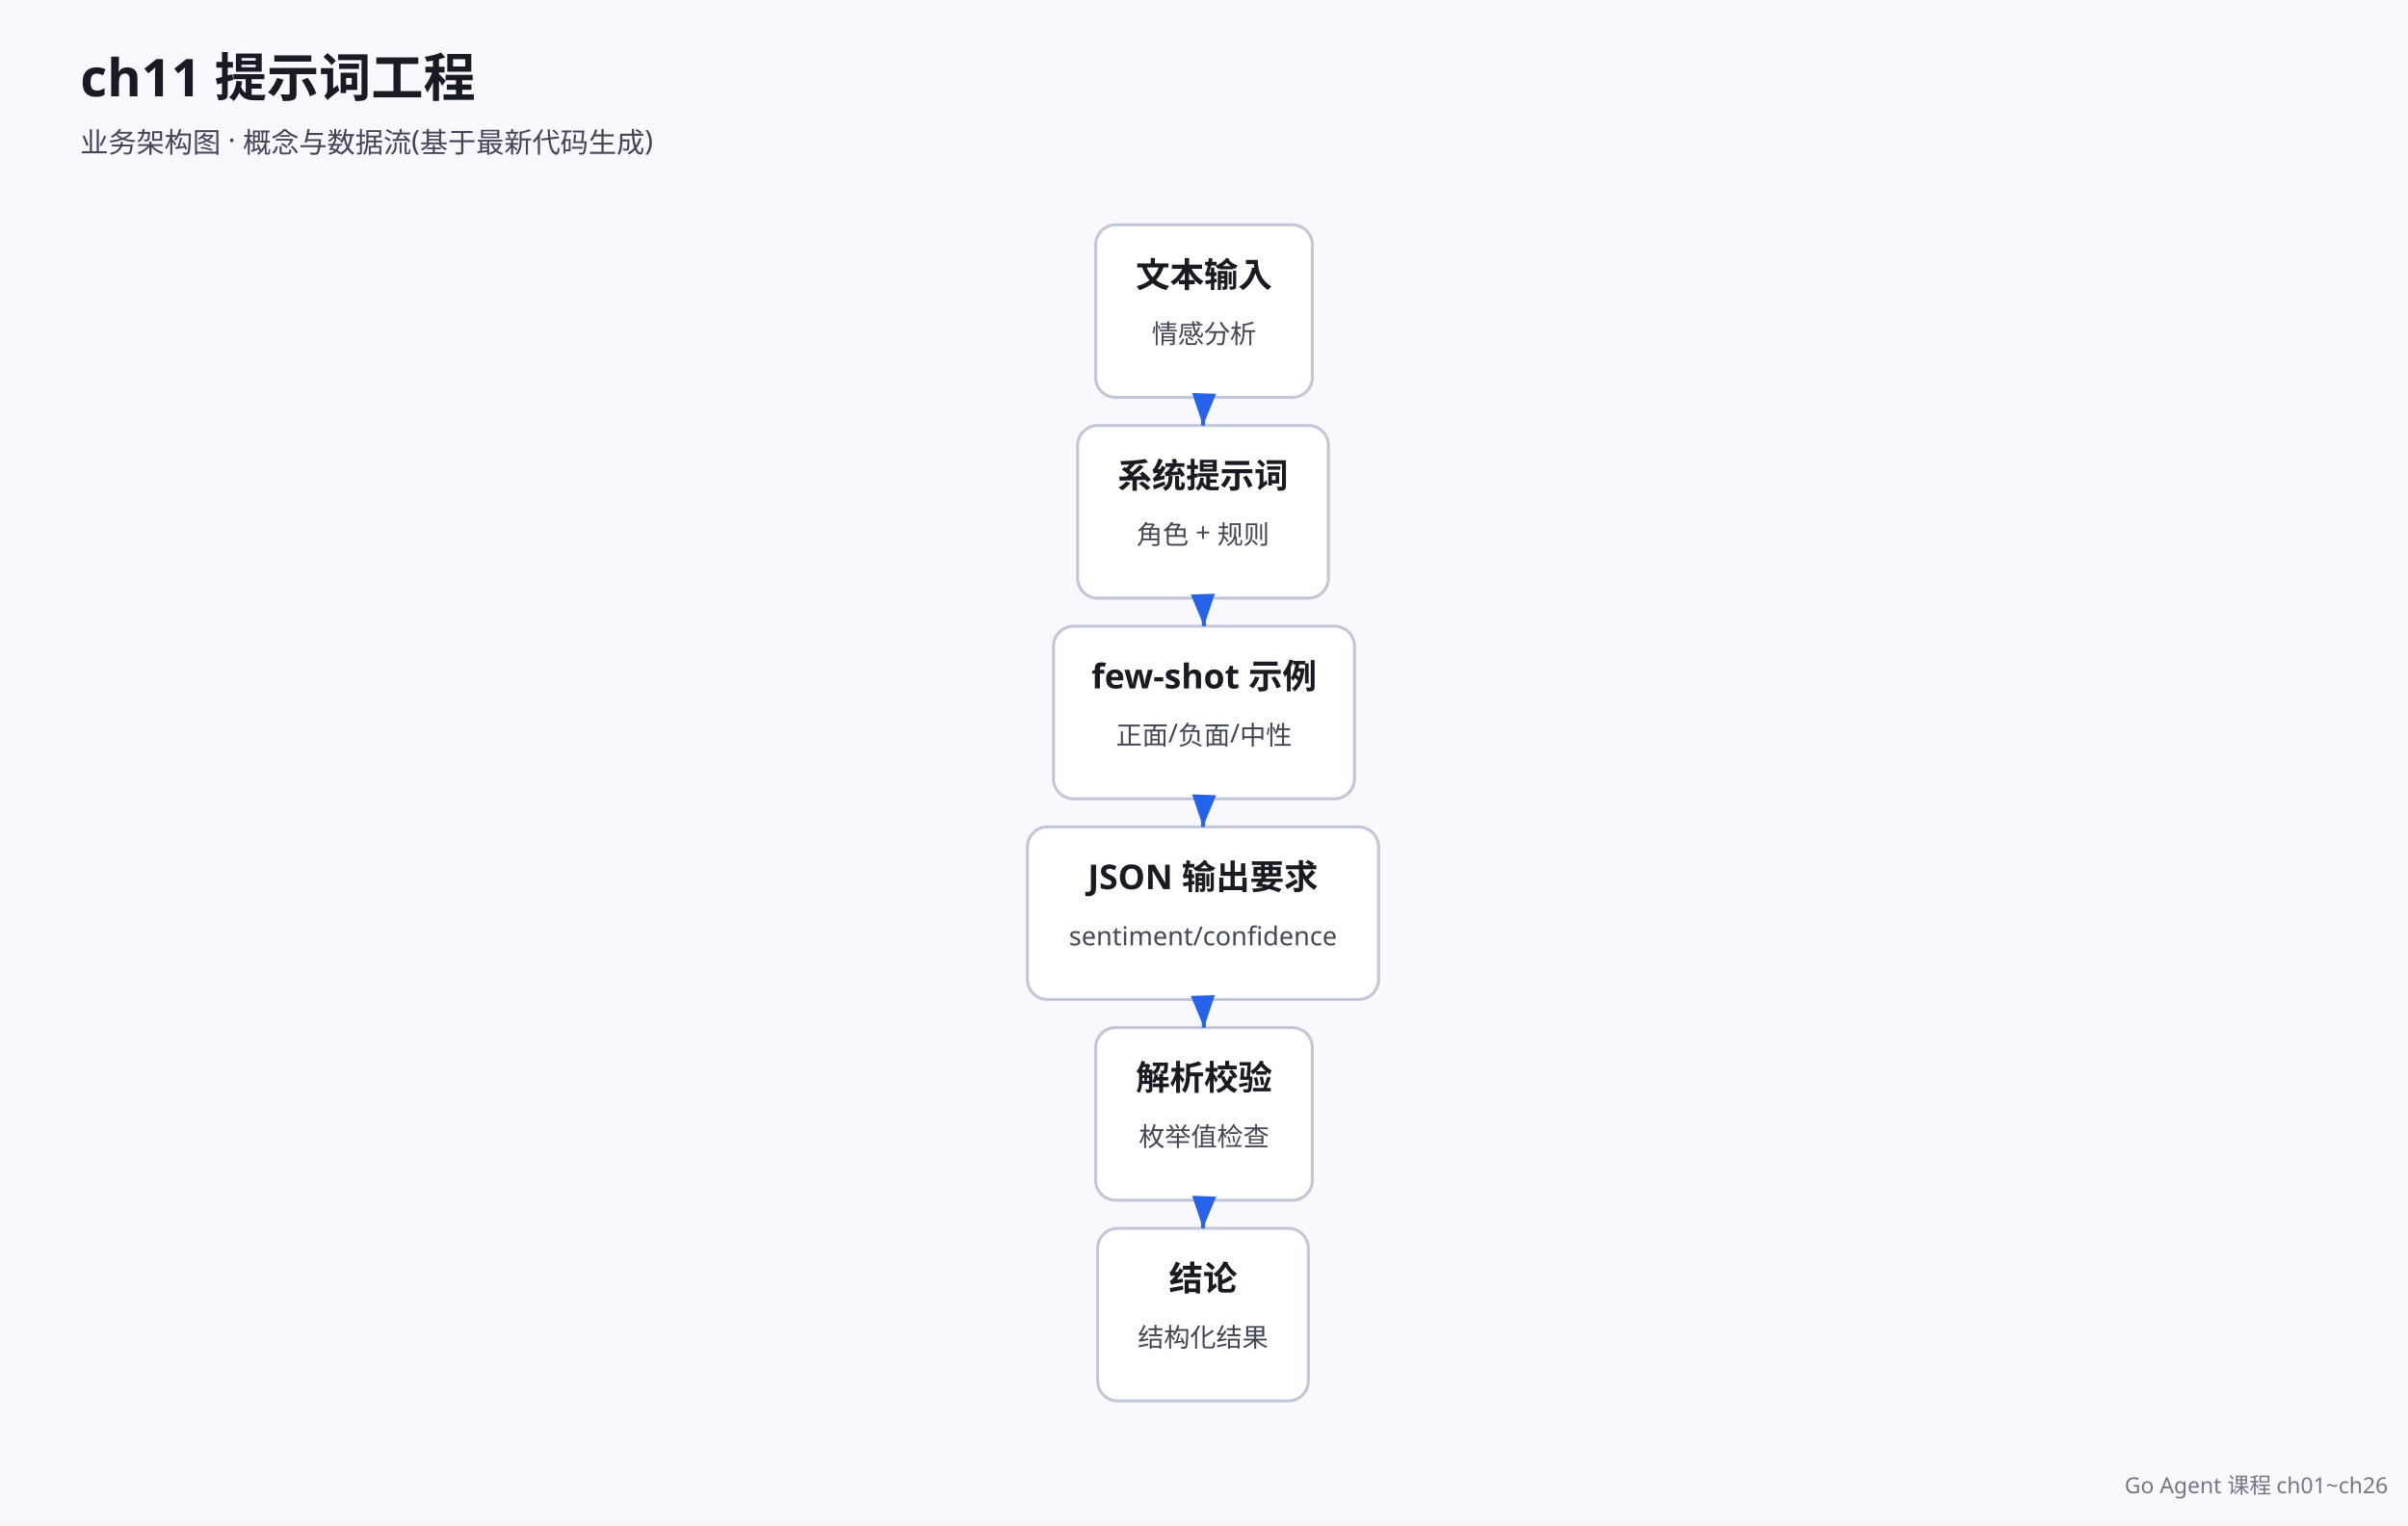
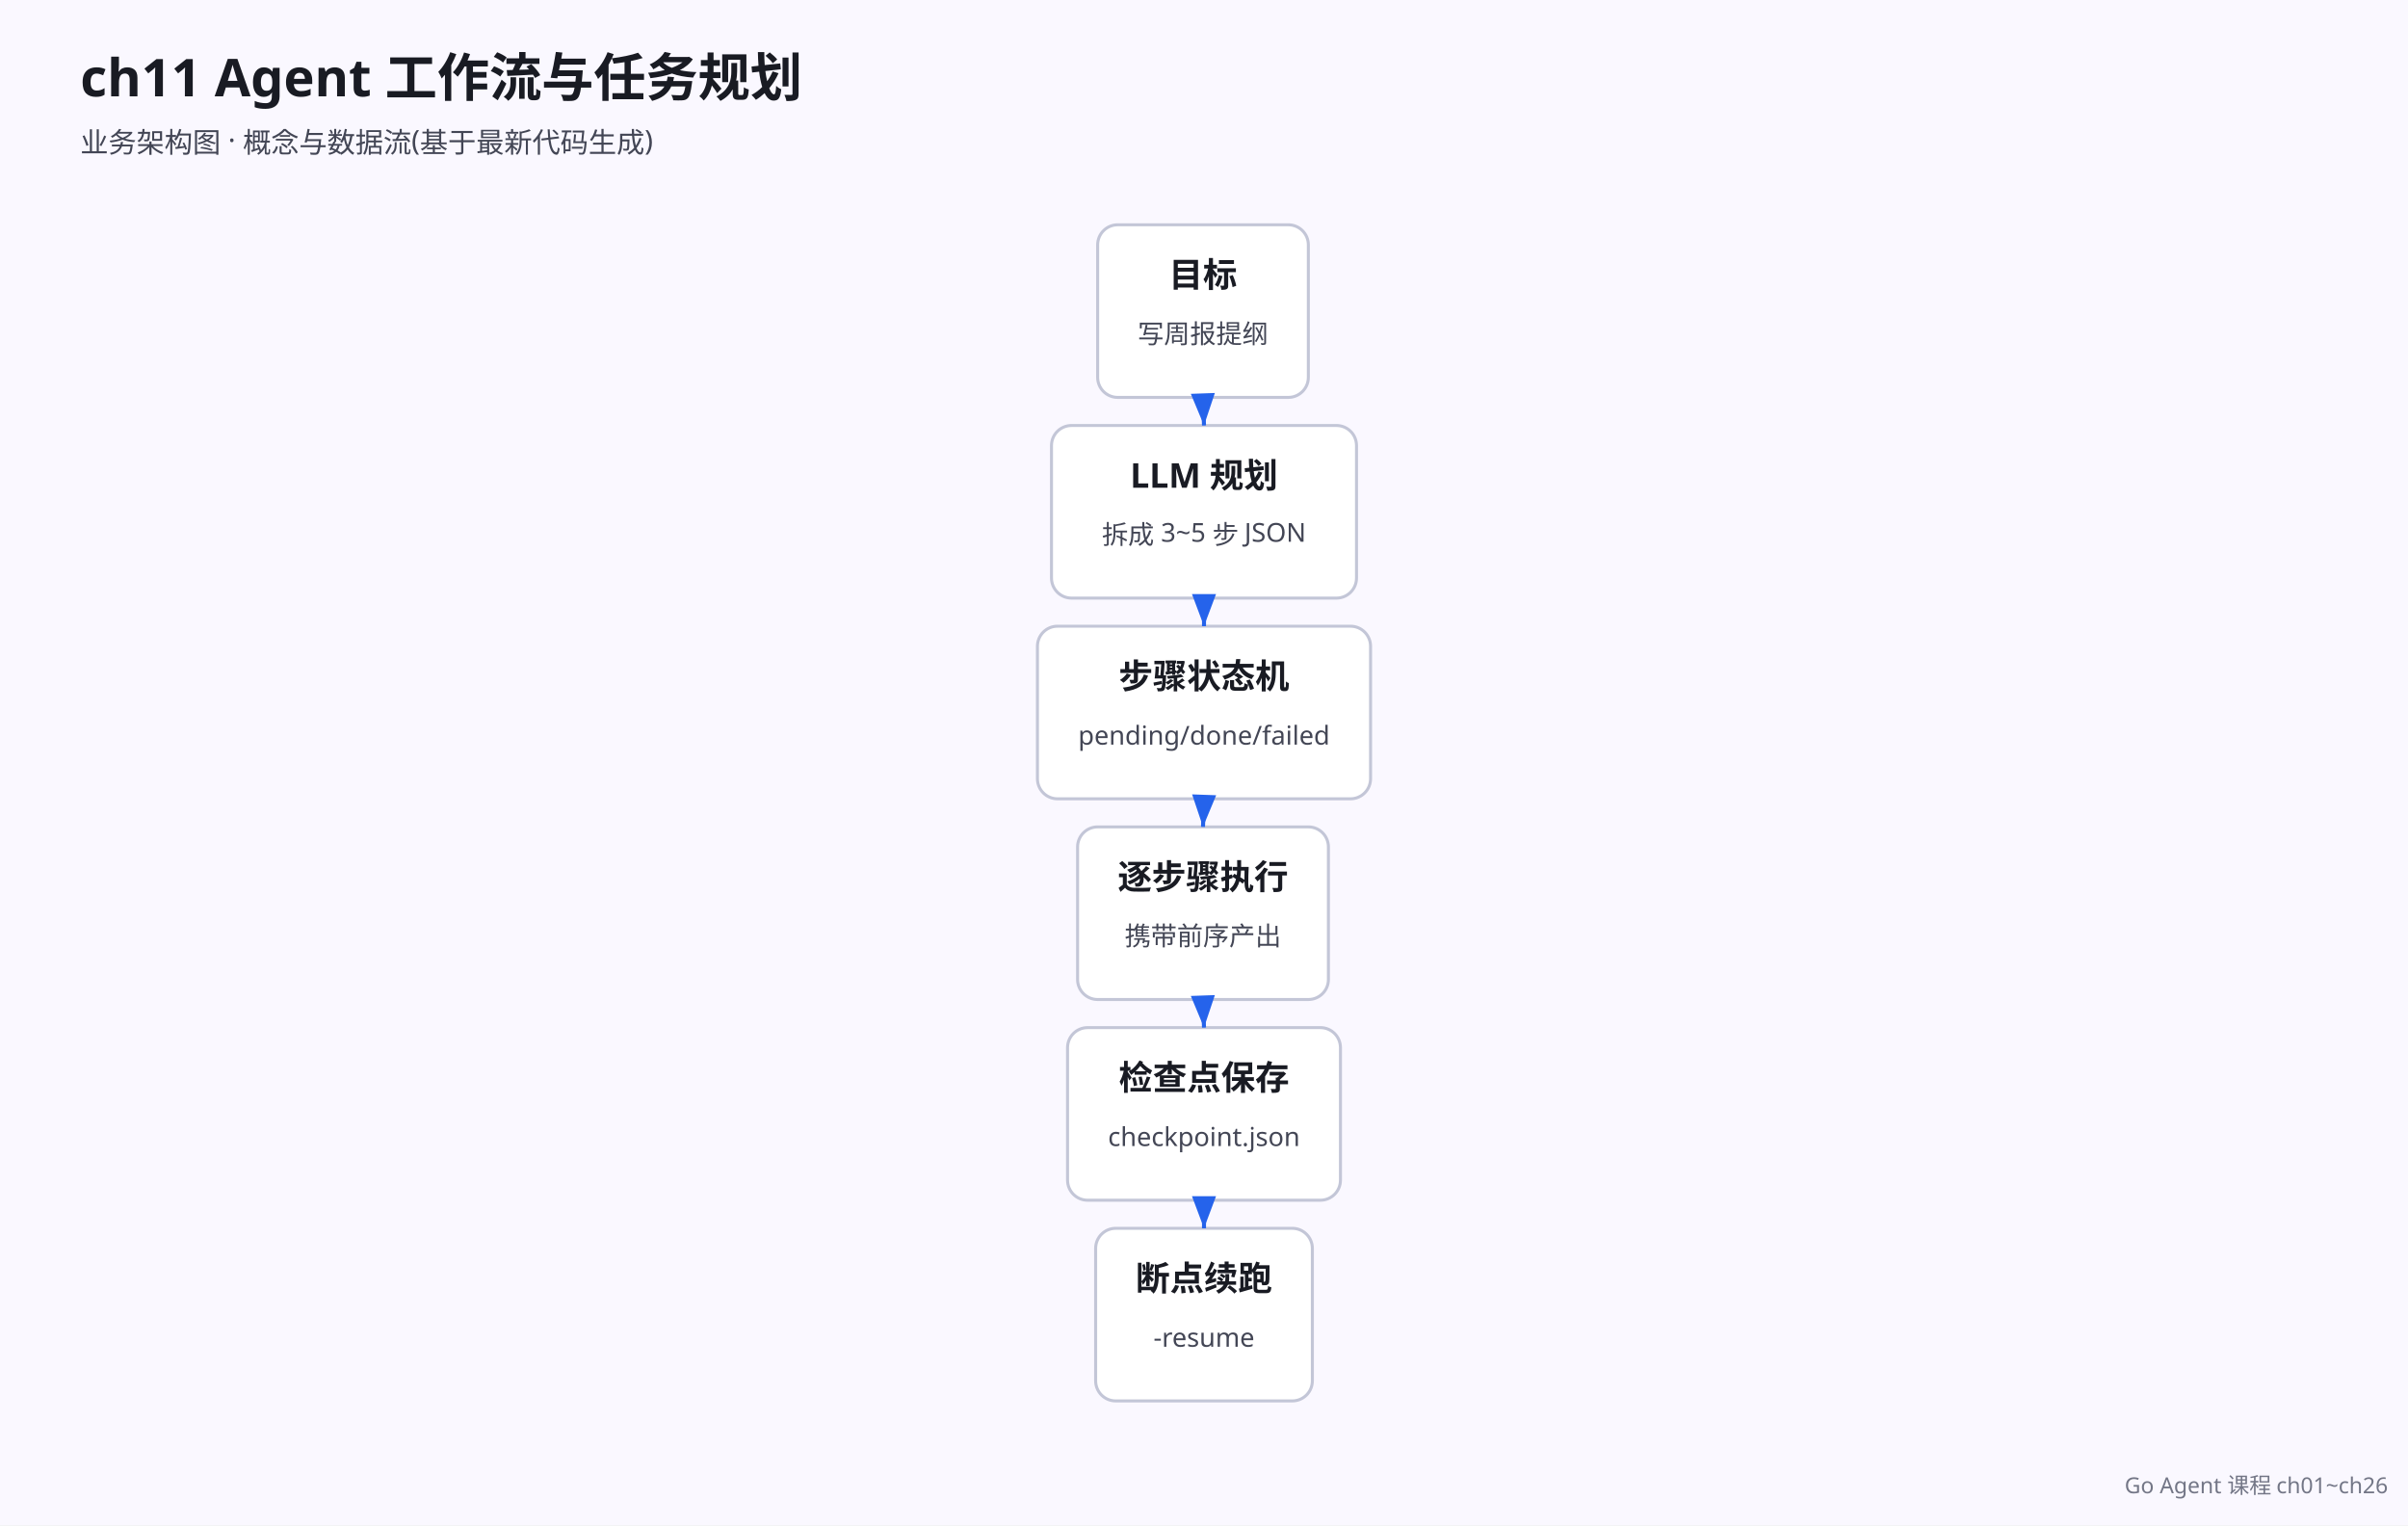
<svg xmlns="http://www.w3.org/2000/svg" width="1200" height="760" viewBox="0 0 1200 760">
  <defs>
    <marker id="arrow" markerWidth="10" markerHeight="10" refX="8" refY="3" orient="auto">
      <path d="M0,0 L8,3 L0,6 z" fill="#2563eb" />
    </marker>
  </defs>
  <rect width="1200" height="760" fill="#faf8ff" />
-   <text x="40" y="48" fill="#191b23" font-family="Microsoft YaHei, sans-serif" font-size="26" font-weight="700">ch11 提示词工程</text>
+   <text x="40" y="48" fill="#191b23" font-family="Microsoft YaHei, sans-serif" font-size="26" font-weight="700">ch11 Agent 工作流与任务规划</text>
  <text x="40" y="76" fill="#434655" font-family="Microsoft YaHei, sans-serif" font-size="14">业务架构图 · 概念与数据流(基于最新代码生成)</text>
-   <rect x="546" y="112" width="108" height="86" rx="10" fill="#ffffff" stroke="#c3c6d7" stroke-width="1.5" />
-   <text x="600.0" y="143.0" fill="#191b23" font-family="Microsoft YaHei, sans-serif" font-size="17" font-weight="600" text-anchor="middle">文本输入</text>
-   <text x="600.0" y="171.0" fill="#434655" font-family="Microsoft YaHei, sans-serif" font-size="13" text-anchor="middle">情感分析</text>
-   <rect x="537" y="212" width="125" height="86" rx="10" fill="#ffffff" stroke="#c3c6d7" stroke-width="1.5" />
-   <text x="599.5" y="243.0" fill="#191b23" font-family="Microsoft YaHei, sans-serif" font-size="17" font-weight="600" text-anchor="middle">系统提示词</text>
-   <text x="599.5" y="271.0" fill="#434655" font-family="Microsoft YaHei, sans-serif" font-size="13" text-anchor="middle">角色 + 规则</text>
-   <rect x="525" y="312" width="150" height="86" rx="10" fill="#ffffff" stroke="#c3c6d7" stroke-width="1.5" />
-   <text x="600.0" y="343.0" fill="#191b23" font-family="Microsoft YaHei, sans-serif" font-size="17" font-weight="600" text-anchor="middle">few-shot 示例</text>
-   <text x="600.0" y="371.0" fill="#434655" font-family="Microsoft YaHei, sans-serif" font-size="13" text-anchor="middle">正面/负面/中性</text>
-   <rect x="512" y="412" width="175" height="86" rx="10" fill="#ffffff" stroke="#c3c6d7" stroke-width="1.5" />
-   <text x="599.5" y="443.0" fill="#191b23" font-family="Microsoft YaHei, sans-serif" font-size="17" font-weight="600" text-anchor="middle">JSON 输出要求</text>
-   <text x="599.5" y="471.0" fill="#434655" font-family="Microsoft YaHei, sans-serif" font-size="13" text-anchor="middle">sentiment/confidence</text>
-   <rect x="546" y="512" width="108" height="86" rx="10" fill="#ffffff" stroke="#c3c6d7" stroke-width="1.5" />
-   <text x="600.0" y="543.0" fill="#191b23" font-family="Microsoft YaHei, sans-serif" font-size="17" font-weight="600" text-anchor="middle">解析校验</text>
-   <text x="600.0" y="571.0" fill="#434655" font-family="Microsoft YaHei, sans-serif" font-size="13" text-anchor="middle">枚举值检查</text>
-   <rect x="547" y="612" width="105" height="86" rx="10" fill="#ffffff" stroke="#c3c6d7" stroke-width="1.5" />
-   <text x="599.5" y="643.0" fill="#191b23" font-family="Microsoft YaHei, sans-serif" font-size="17" font-weight="600" text-anchor="middle">结论</text>
-   <text x="599.5" y="671.0" fill="#434655" font-family="Microsoft YaHei, sans-serif" font-size="13" text-anchor="middle">结构化结果</text>
-   <line x1="600.0" y1="198" x2="599.5" y2="212" stroke="#2563eb" stroke-width="2" marker-end="url(#arrow)" />
-   <line x1="599.5" y1="298" x2="600.0" y2="312" stroke="#2563eb" stroke-width="2" marker-end="url(#arrow)" />
+   <rect x="547" y="112" width="105" height="86" rx="10" fill="#ffffff" stroke="#c3c6d7" stroke-width="1.5" />
+   <text x="599.5" y="143.0" fill="#191b23" font-family="Microsoft YaHei, sans-serif" font-size="17" font-weight="600" text-anchor="middle">目标</text>
+   <text x="599.5" y="171.0" fill="#434655" font-family="Microsoft YaHei, sans-serif" font-size="13" text-anchor="middle">写周报提纲</text>
+   <rect x="524" y="212" width="152" height="86" rx="10" fill="#ffffff" stroke="#c3c6d7" stroke-width="1.5" />
+   <text x="600.0" y="243.0" fill="#191b23" font-family="Microsoft YaHei, sans-serif" font-size="17" font-weight="600" text-anchor="middle">LLM 规划</text>
+   <text x="600.0" y="271.0" fill="#434655" font-family="Microsoft YaHei, sans-serif" font-size="13" text-anchor="middle">拆成 3~5 步 JSON</text>
+   <rect x="517" y="312" width="166" height="86" rx="10" fill="#ffffff" stroke="#c3c6d7" stroke-width="1.5" />
+   <text x="600.0" y="343.0" fill="#191b23" font-family="Microsoft YaHei, sans-serif" font-size="17" font-weight="600" text-anchor="middle">步骤状态机</text>
+   <text x="600.0" y="371.0" fill="#434655" font-family="Microsoft YaHei, sans-serif" font-size="13" text-anchor="middle">pending/done/failed</text>
+   <rect x="537" y="412" width="125" height="86" rx="10" fill="#ffffff" stroke="#c3c6d7" stroke-width="1.5" />
+   <text x="599.5" y="443.0" fill="#191b23" font-family="Microsoft YaHei, sans-serif" font-size="17" font-weight="600" text-anchor="middle">逐步骤执行</text>
+   <text x="599.5" y="471.0" fill="#434655" font-family="Microsoft YaHei, sans-serif" font-size="13" text-anchor="middle">携带前序产出</text>
+   <rect x="532" y="512" width="136" height="86" rx="10" fill="#ffffff" stroke="#c3c6d7" stroke-width="1.5" />
+   <text x="600.0" y="543.0" fill="#191b23" font-family="Microsoft YaHei, sans-serif" font-size="17" font-weight="600" text-anchor="middle">检查点保存</text>
+   <text x="600.0" y="571.0" fill="#434655" font-family="Microsoft YaHei, sans-serif" font-size="13" text-anchor="middle">checkpoint.json</text>
+   <rect x="546" y="612" width="108" height="86" rx="10" fill="#ffffff" stroke="#c3c6d7" stroke-width="1.5" />
+   <text x="600.0" y="643.0" fill="#191b23" font-family="Microsoft YaHei, sans-serif" font-size="17" font-weight="600" text-anchor="middle">断点续跑</text>
+   <text x="600.0" y="671.0" fill="#434655" font-family="Microsoft YaHei, sans-serif" font-size="13" text-anchor="middle">-resume</text>
+   <line x1="599.5" y1="198" x2="600.0" y2="212" stroke="#2563eb" stroke-width="2" marker-end="url(#arrow)" />
+   <line x1="600.0" y1="298" x2="600.0" y2="312" stroke="#2563eb" stroke-width="2" marker-end="url(#arrow)" />
  <line x1="600.0" y1="398" x2="599.5" y2="412" stroke="#2563eb" stroke-width="2" marker-end="url(#arrow)" />
  <line x1="599.5" y1="498" x2="600.0" y2="512" stroke="#2563eb" stroke-width="2" marker-end="url(#arrow)" />
-   <line x1="600.0" y1="598" x2="599.5" y2="612" stroke="#2563eb" stroke-width="2" marker-end="url(#arrow)" />
+   <line x1="600.0" y1="598" x2="600.0" y2="612" stroke="#2563eb" stroke-width="2" marker-end="url(#arrow)" />
  <text x="1190" y="744" fill="#737686" font-family="Microsoft YaHei, sans-serif" font-size="11" text-anchor="end">Go Agent 课程 ch01~ch26</text>
</svg>
